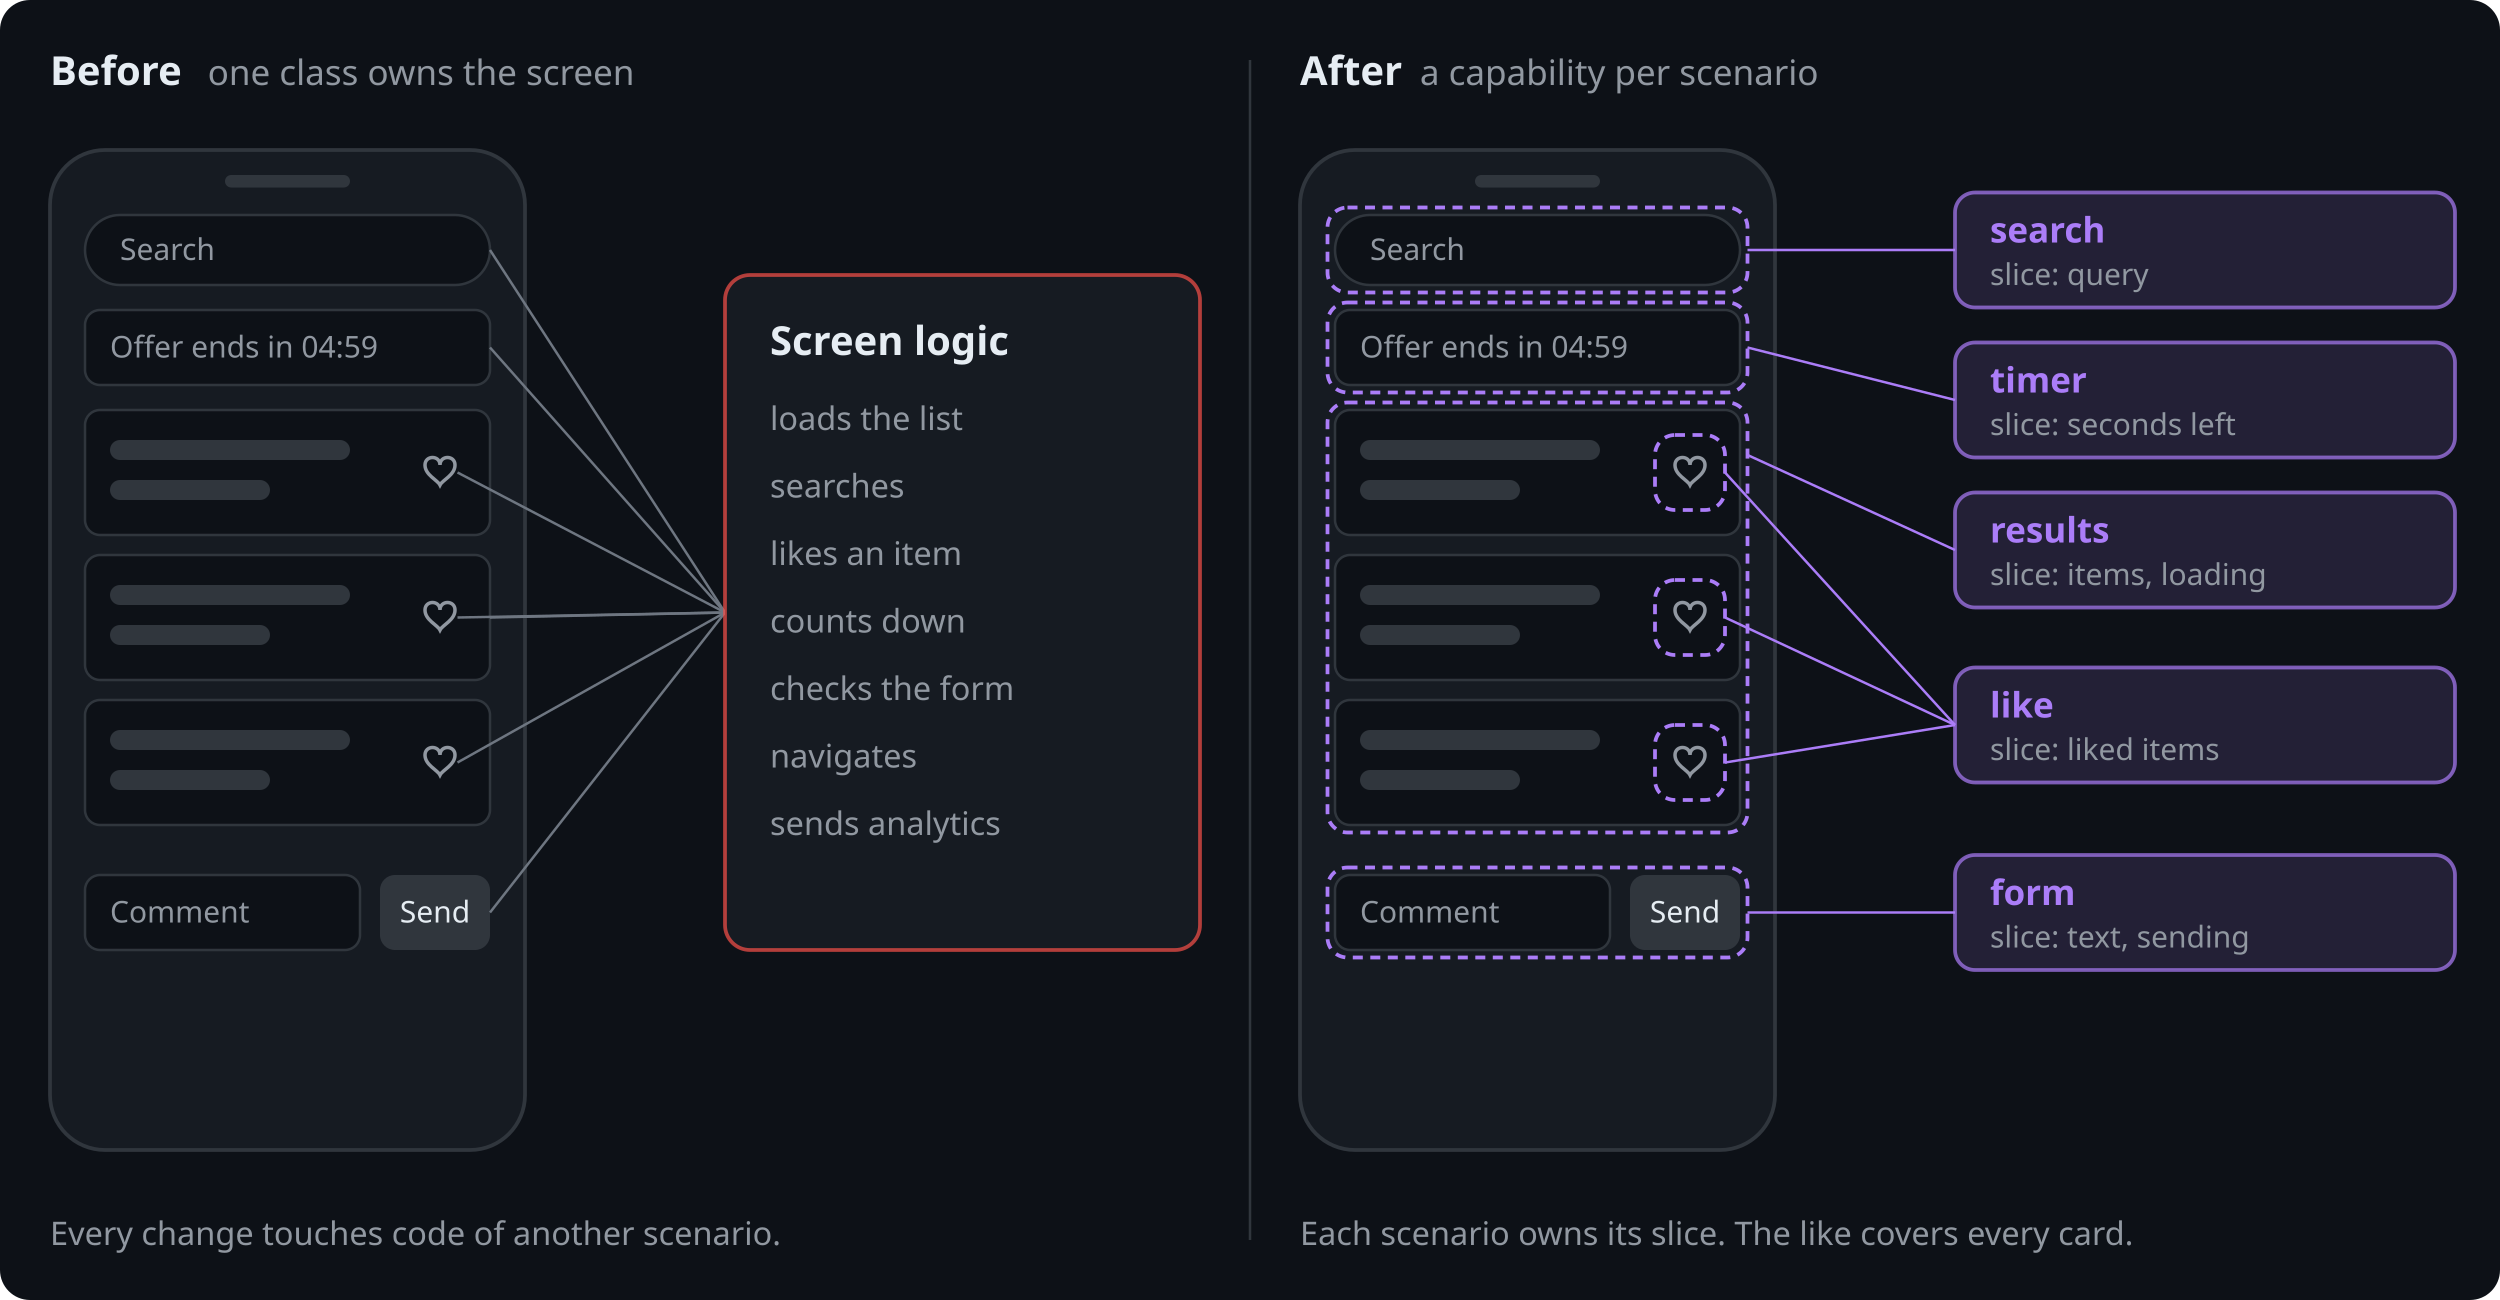
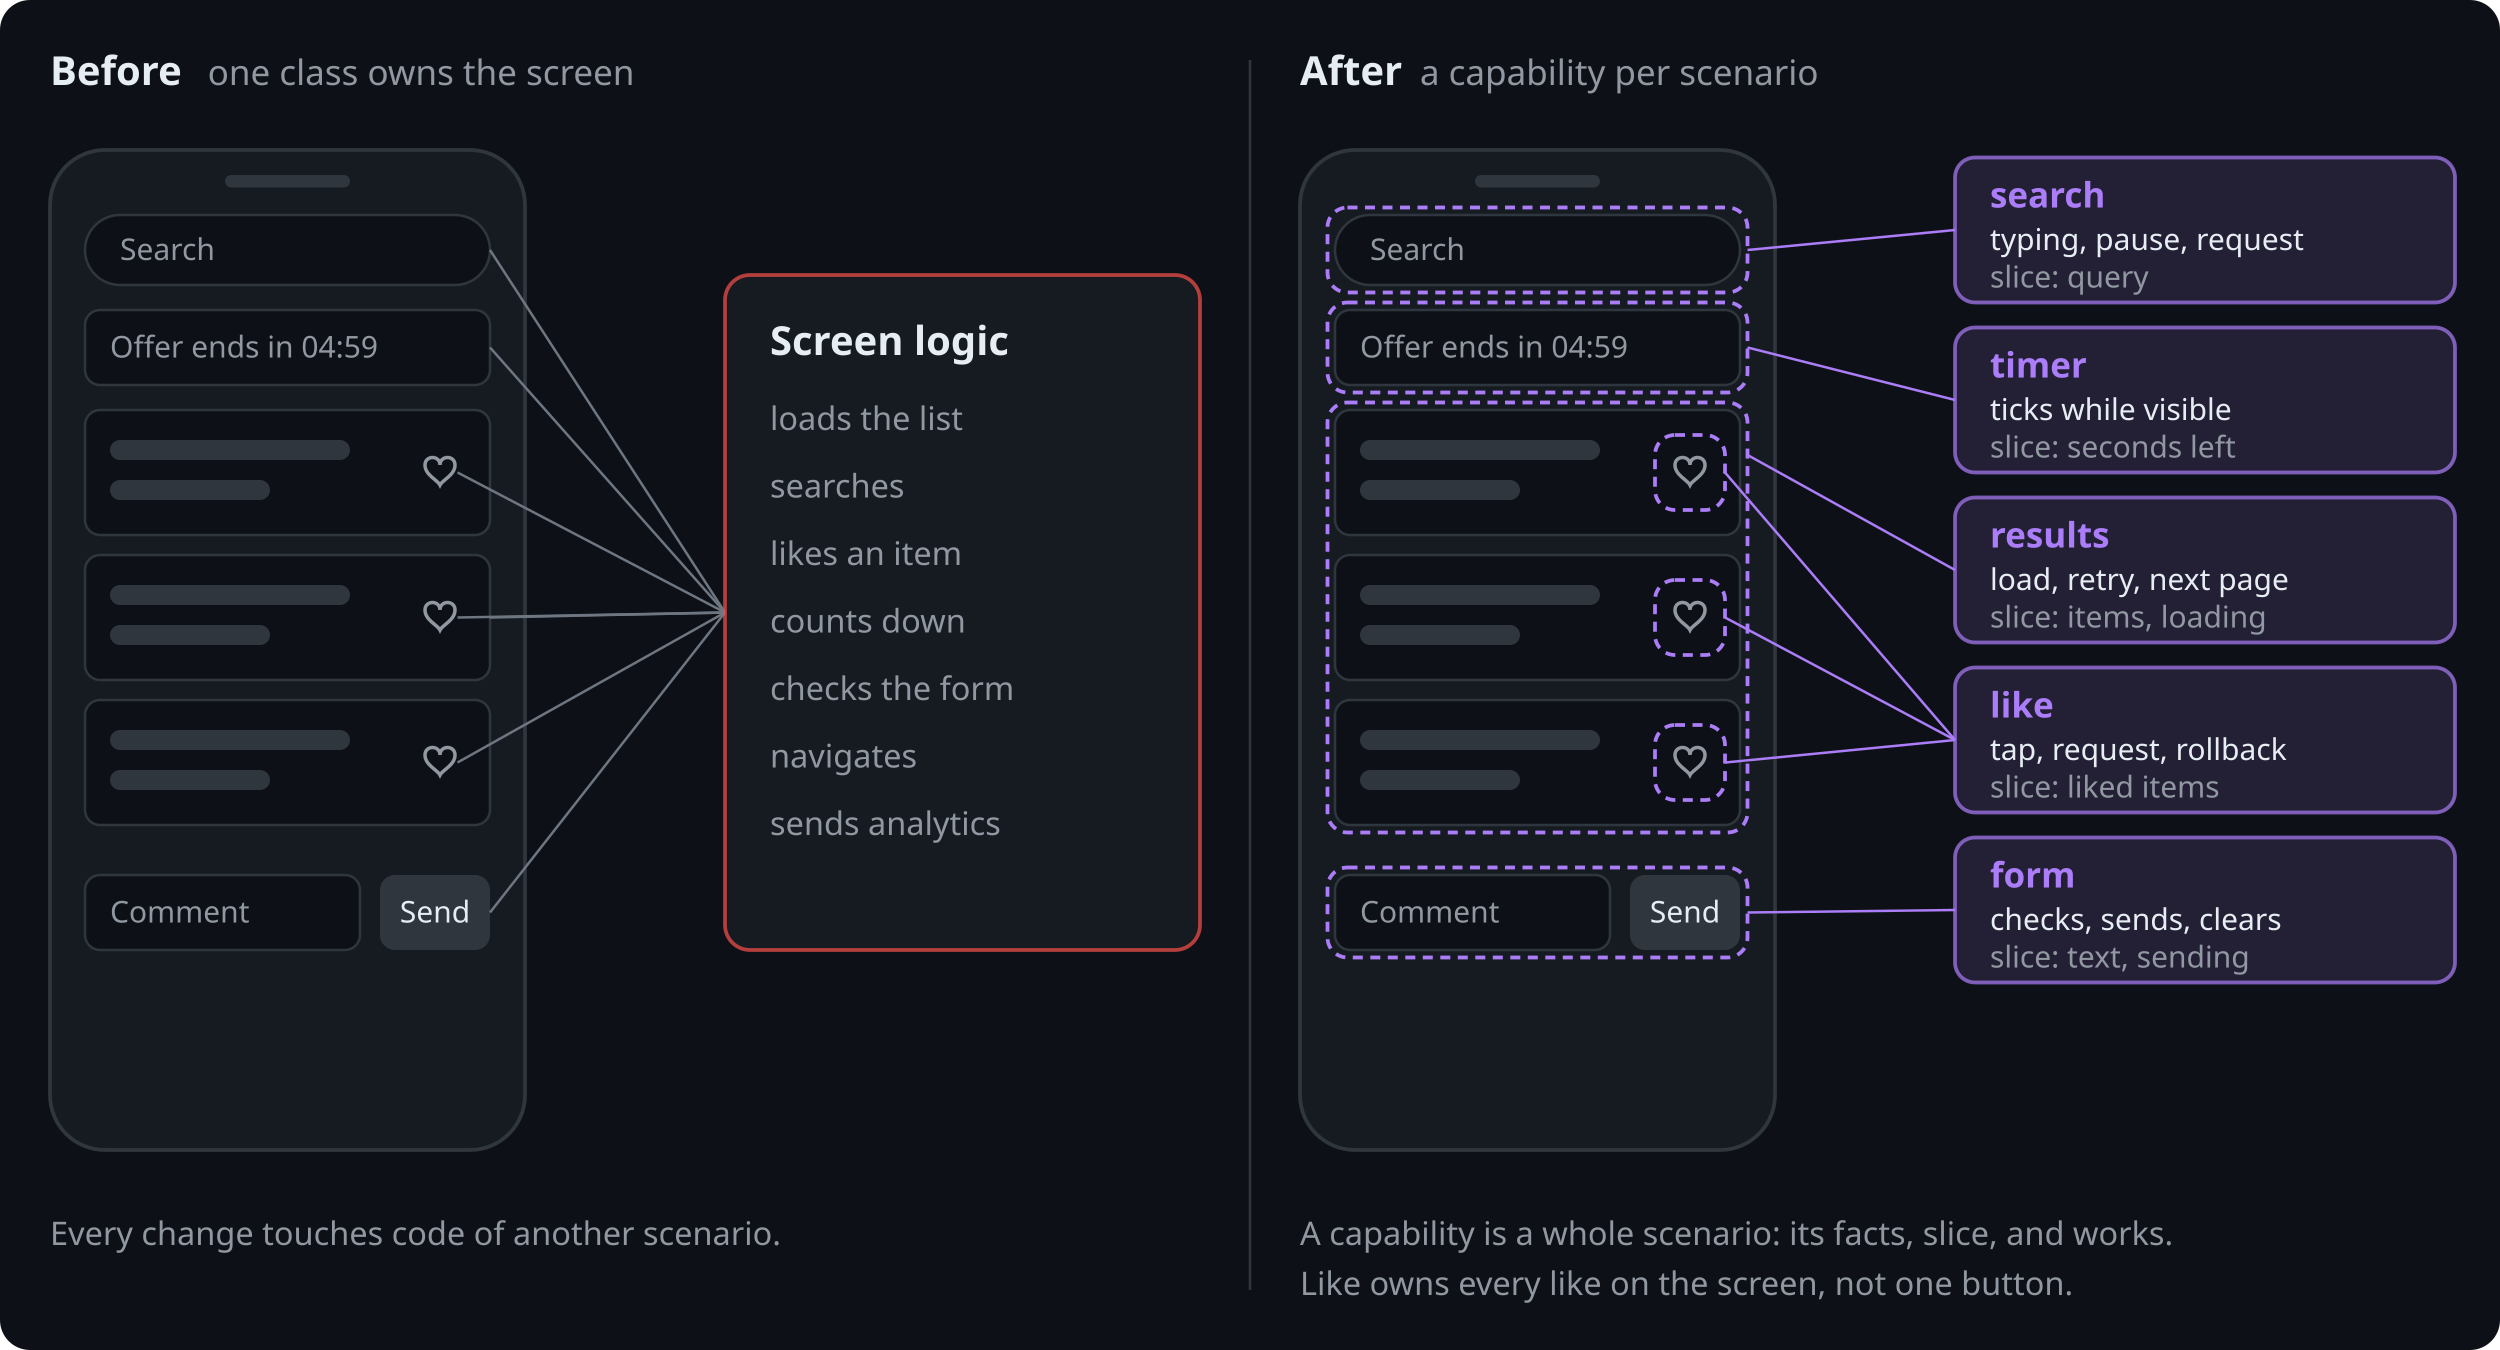
- <svg xmlns="http://www.w3.org/2000/svg" width="1000" height="520" viewBox="0 0 1000 520" font-family="-apple-system, BlinkMacSystemFont, 'Segoe UI', 'Noto Sans', Helvetica, Arial, sans-serif" role="img">
-   <rect width="1000" height="520" rx="12" fill="#0d1117" />
+ <svg xmlns="http://www.w3.org/2000/svg" width="1000" height="540" viewBox="0 0 1000 540" font-family="-apple-system, BlinkMacSystemFont, 'Segoe UI', 'Noto Sans', Helvetica, Arial, sans-serif" role="img">
+   <rect width="1000" height="540" rx="12" fill="#0d1117" />
  <text x="20" y="34" font-size="16" fill="#e6edf3" font-weight="700">Before</text>
  <text x="83.08" y="34" font-size="14" fill="#9198a1">one class owns the screen</text>
  <rect x="20" y="60" width="190" height="400" rx="22" fill="#161b22" stroke="#30363d" stroke-width="1.5" />
  <rect x="90" y="70" width="50" height="5" rx="2.5" fill="#30363d" />
  <rect x="34" y="86" width="162" height="28" rx="14" fill="#0d1117" stroke="#30363d" stroke-width="1" />
  <text x="48" y="104" font-size="12" fill="#9198a1">Search</text>
  <rect x="34" y="124" width="162" height="30" rx="6" fill="#0d1117" stroke="#30363d" stroke-width="1" />
  <text x="44" y="143" font-size="12" fill="#9198a1">Offer ends in 04:59</text>
  <rect x="34" y="164" width="162" height="50" rx="6" fill="#0d1117" stroke="#30363d" stroke-width="1" />
  <rect x="44" y="176" width="96" height="8" rx="4" fill="#30363d" />
  <rect x="44" y="192" width="64" height="8" rx="4" fill="#30363d" />
  <path d="M170 186 C170 182 176 182 176 186 C176 182 182 182 182 186 C182 190 177 192 176 194 C175 192 170 190 170 186Z" fill="none" stroke="#9198a1" stroke-width="1.4" />
  <rect x="34" y="222" width="162" height="50" rx="6" fill="#0d1117" stroke="#30363d" stroke-width="1" />
  <rect x="44" y="234" width="96" height="8" rx="4" fill="#30363d" />
  <rect x="44" y="250" width="64" height="8" rx="4" fill="#30363d" />
  <path d="M170 244 C170 240 176 240 176 244 C176 240 182 240 182 244 C182 248 177 250 176 252 C175 250 170 248 170 244Z" fill="none" stroke="#9198a1" stroke-width="1.4" />
  <rect x="34" y="280" width="162" height="50" rx="6" fill="#0d1117" stroke="#30363d" stroke-width="1" />
  <rect x="44" y="292" width="96" height="8" rx="4" fill="#30363d" />
  <rect x="44" y="308" width="64" height="8" rx="4" fill="#30363d" />
  <path d="M170 302 C170 298 176 298 176 302 C176 298 182 298 182 302 C182 306 177 308 176 310 C175 308 170 306 170 302Z" fill="none" stroke="#9198a1" stroke-width="1.4" />
  <rect x="34" y="350" width="110" height="30" rx="6" fill="#0d1117" stroke="#30363d" stroke-width="1" />
  <text x="44" y="369" font-size="12" fill="#9198a1">Comment</text>
  <rect x="152" y="350" width="44" height="30" rx="6" fill="#30363d" />
  <text x="174" y="369" font-size="12" fill="#e6edf3" text-anchor="middle">Send</text>
  <path d="M196 100 L290 245" fill="none" stroke="#6e7681" stroke-width="1" stroke-linejoin="round" />
  <path d="M196 139 L290 245" fill="none" stroke="#6e7681" stroke-width="1" stroke-linejoin="round" />
  <path d="M196 247 L290 245" fill="none" stroke="#6e7681" stroke-width="1" stroke-linejoin="round" />
  <path d="M196 365 L290 245" fill="none" stroke="#6e7681" stroke-width="1" stroke-linejoin="round" />
  <path d="M183 189 L290 245" fill="none" stroke="#6e7681" stroke-width="1" stroke-linejoin="round" />
  <path d="M183 247 L290 245" fill="none" stroke="#6e7681" stroke-width="1" stroke-linejoin="round" />
  <path d="M183 305 L290 245" fill="none" stroke="#6e7681" stroke-width="1" stroke-linejoin="round" />
  <rect x="290" y="110" width="190" height="270" rx="10" fill="#161b22" stroke="#f85149" stroke-width="1.5" stroke-opacity="0.7" />
  <text x="308" y="142" font-size="16" fill="#e6edf3" font-weight="700">Screen logic</text>
  <text x="308" y="172" font-size="13" fill="#9198a1">loads the list</text>
  <text x="308" y="199" font-size="13" fill="#9198a1">searches</text>
  <text x="308" y="226" font-size="13" fill="#9198a1">likes an item</text>
  <text x="308" y="253" font-size="13" fill="#9198a1">counts down</text>
  <text x="308" y="280" font-size="13" fill="#9198a1">checks the form</text>
  <text x="308" y="307" font-size="13" fill="#9198a1">navigates</text>
  <text x="308" y="334" font-size="13" fill="#9198a1">sends analytics</text>
  <text x="20" y="498" font-size="13" fill="#9198a1">Every change touches code of another scenario.</text>
-   <path d="M500 24 L500 496" stroke="#30363d" stroke-width="1" />
+   <path d="M500 24 L500 516" stroke="#30363d" stroke-width="1" />
  <text x="520" y="34" font-size="16" fill="#e6edf3" font-weight="700">After</text>
  <text x="567.96" y="34" font-size="14" fill="#9198a1">a capability per scenario</text>
  <rect x="520" y="60" width="190" height="400" rx="22" fill="#161b22" stroke="#30363d" stroke-width="1.5" />
  <rect x="590" y="70" width="50" height="5" rx="2.5" fill="#30363d" />
  <rect x="534" y="86" width="162" height="28" rx="14" fill="#0d1117" stroke="#30363d" stroke-width="1" />
  <text x="548" y="104" font-size="12" fill="#9198a1">Search</text>
  <rect x="534" y="124" width="162" height="30" rx="6" fill="#0d1117" stroke="#30363d" stroke-width="1" />
  <text x="544" y="143" font-size="12" fill="#9198a1">Offer ends in 04:59</text>
  <rect x="534" y="164" width="162" height="50" rx="6" fill="#0d1117" stroke="#30363d" stroke-width="1" />
  <rect x="544" y="176" width="96" height="8" rx="4" fill="#30363d" />
  <rect x="544" y="192" width="64" height="8" rx="4" fill="#30363d" />
  <path d="M670 186 C670 182 676 182 676 186 C676 182 682 182 682 186 C682 190 677 192 676 194 C675 192 670 190 670 186Z" fill="none" stroke="#9198a1" stroke-width="1.4" />
  <rect x="534" y="222" width="162" height="50" rx="6" fill="#0d1117" stroke="#30363d" stroke-width="1" />
  <rect x="544" y="234" width="96" height="8" rx="4" fill="#30363d" />
  <rect x="544" y="250" width="64" height="8" rx="4" fill="#30363d" />
  <path d="M670 244 C670 240 676 240 676 244 C676 240 682 240 682 244 C682 248 677 250 676 252 C675 250 670 248 670 244Z" fill="none" stroke="#9198a1" stroke-width="1.4" />
  <rect x="534" y="280" width="162" height="50" rx="6" fill="#0d1117" stroke="#30363d" stroke-width="1" />
  <rect x="544" y="292" width="96" height="8" rx="4" fill="#30363d" />
  <rect x="544" y="308" width="64" height="8" rx="4" fill="#30363d" />
  <path d="M670 302 C670 298 676 298 676 302 C676 298 682 298 682 302 C682 306 677 308 676 310 C675 308 670 306 670 302Z" fill="none" stroke="#9198a1" stroke-width="1.4" />
  <rect x="534" y="350" width="110" height="30" rx="6" fill="#0d1117" stroke="#30363d" stroke-width="1" />
  <text x="544" y="369" font-size="12" fill="#9198a1">Comment</text>
  <rect x="652" y="350" width="44" height="30" rx="6" fill="#30363d" />
  <text x="674" y="369" font-size="12" fill="#e6edf3" text-anchor="middle">Send</text>
  <rect x="531" y="83" width="168" height="34" rx="8" fill="none" stroke="#ab7df8" stroke-width="1.5" stroke-dasharray="4 3" />
  <rect x="531" y="121" width="168" height="36" rx="8" fill="none" stroke="#ab7df8" stroke-width="1.5" stroke-dasharray="4 3" />
  <rect x="531" y="161" width="168" height="172" rx="8" fill="none" stroke="#ab7df8" stroke-width="1.5" stroke-dasharray="4 3" />
  <rect x="662" y="174" width="28" height="30" rx="8" fill="none" stroke="#ab7df8" stroke-width="1.5" stroke-dasharray="4 3" />
  <rect x="662" y="232" width="28" height="30" rx="8" fill="none" stroke="#ab7df8" stroke-width="1.5" stroke-dasharray="4 3" />
  <rect x="662" y="290" width="28" height="30" rx="8" fill="none" stroke="#ab7df8" stroke-width="1.5" stroke-dasharray="4 3" />
  <rect x="531" y="347" width="168" height="36" rx="8" fill="none" stroke="#ab7df8" stroke-width="1.5" stroke-dasharray="4 3" />
-   <rect x="782" y="77" width="200" height="46" rx="8" fill="#ab7df8" fill-opacity="0.14" stroke="#ab7df8" stroke-width="1.5" stroke-opacity="0.7" />
-   <text x="796" y="97" font-size="14" fill="#ab7df8" font-weight="700">search</text>
-   <text x="796" y="114" font-size="12" fill="#9198a1">slice: query</text>
-   <path d="M699 100 L782 100" fill="none" stroke="#ab7df8" stroke-width="1" stroke-linejoin="round" />
-   <rect x="782" y="137" width="200" height="46" rx="8" fill="#ab7df8" fill-opacity="0.14" stroke="#ab7df8" stroke-width="1.5" stroke-opacity="0.7" />
-   <text x="796" y="157" font-size="14" fill="#ab7df8" font-weight="700">timer</text>
-   <text x="796" y="174" font-size="12" fill="#9198a1">slice: seconds left</text>
+   <rect x="782" y="63" width="200" height="58" rx="8" fill="#ab7df8" fill-opacity="0.14" stroke="#ab7df8" stroke-width="1.5" stroke-opacity="0.7" />
+   <text x="796" y="83" font-size="14" fill="#ab7df8" font-weight="700">search</text>
+   <text x="796" y="100" font-size="12" fill="#e6edf3">typing, pause, request</text>
+   <text x="796" y="115" font-size="12" fill="#9198a1">slice: query</text>
+   <path d="M699 100 L782 92" fill="none" stroke="#ab7df8" stroke-width="1" stroke-linejoin="round" />
+   <rect x="782" y="131" width="200" height="58" rx="8" fill="#ab7df8" fill-opacity="0.14" stroke="#ab7df8" stroke-width="1.5" stroke-opacity="0.7" />
+   <text x="796" y="151" font-size="14" fill="#ab7df8" font-weight="700">timer</text>
+   <text x="796" y="168" font-size="12" fill="#e6edf3">ticks while visible</text>
+   <text x="796" y="183" font-size="12" fill="#9198a1">slice: seconds left</text>
  <path d="M699 139 L782 160" fill="none" stroke="#ab7df8" stroke-width="1" stroke-linejoin="round" />
-   <rect x="782" y="197" width="200" height="46" rx="8" fill="#ab7df8" fill-opacity="0.14" stroke="#ab7df8" stroke-width="1.5" stroke-opacity="0.7" />
-   <text x="796" y="217" font-size="14" fill="#ab7df8" font-weight="700">results</text>
-   <text x="796" y="234" font-size="12" fill="#9198a1">slice: items, loading</text>
-   <path d="M699 182 L782 220" fill="none" stroke="#ab7df8" stroke-width="1" stroke-linejoin="round" />
-   <rect x="782" y="267" width="200" height="46" rx="8" fill="#ab7df8" fill-opacity="0.14" stroke="#ab7df8" stroke-width="1.5" stroke-opacity="0.7" />
+   <rect x="782" y="199" width="200" height="58" rx="8" fill="#ab7df8" fill-opacity="0.14" stroke="#ab7df8" stroke-width="1.5" stroke-opacity="0.7" />
+   <text x="796" y="219" font-size="14" fill="#ab7df8" font-weight="700">results</text>
+   <text x="796" y="236" font-size="12" fill="#e6edf3">load, retry, next page</text>
+   <text x="796" y="251" font-size="12" fill="#9198a1">slice: items, loading</text>
+   <path d="M699 182 L782 228" fill="none" stroke="#ab7df8" stroke-width="1" stroke-linejoin="round" />
+   <rect x="782" y="267" width="200" height="58" rx="8" fill="#ab7df8" fill-opacity="0.14" stroke="#ab7df8" stroke-width="1.5" stroke-opacity="0.7" />
  <text x="796" y="287" font-size="14" fill="#ab7df8" font-weight="700">like</text>
-   <text x="796" y="304" font-size="12" fill="#9198a1">slice: liked items</text>
-   <path d="M690 189 L782 290" fill="none" stroke="#ab7df8" stroke-width="1" stroke-linejoin="round" />
-   <path d="M690 247 L782 290" fill="none" stroke="#ab7df8" stroke-width="1" stroke-linejoin="round" />
-   <path d="M690 305 L782 290" fill="none" stroke="#ab7df8" stroke-width="1" stroke-linejoin="round" />
-   <rect x="782" y="342" width="200" height="46" rx="8" fill="#ab7df8" fill-opacity="0.14" stroke="#ab7df8" stroke-width="1.5" stroke-opacity="0.7" />
-   <text x="796" y="362" font-size="14" fill="#ab7df8" font-weight="700">form</text>
-   <text x="796" y="379" font-size="12" fill="#9198a1">slice: text, sending</text>
-   <path d="M699 365 L782 365" fill="none" stroke="#ab7df8" stroke-width="1" stroke-linejoin="round" />
-   <text x="520" y="498" font-size="13" fill="#9198a1">Each scenario owns its slice. The like covers every card.</text>
+   <text x="796" y="304" font-size="12" fill="#e6edf3">tap, request, rollback</text>
+   <text x="796" y="319" font-size="12" fill="#9198a1">slice: liked items</text>
+   <path d="M690 189 L782 296" fill="none" stroke="#ab7df8" stroke-width="1" stroke-linejoin="round" />
+   <path d="M690 247 L782 296" fill="none" stroke="#ab7df8" stroke-width="1" stroke-linejoin="round" />
+   <path d="M690 305 L782 296" fill="none" stroke="#ab7df8" stroke-width="1" stroke-linejoin="round" />
+   <rect x="782" y="335" width="200" height="58" rx="8" fill="#ab7df8" fill-opacity="0.14" stroke="#ab7df8" stroke-width="1.5" stroke-opacity="0.7" />
+   <text x="796" y="355" font-size="14" fill="#ab7df8" font-weight="700">form</text>
+   <text x="796" y="372" font-size="12" fill="#e6edf3">checks, sends, clears</text>
+   <text x="796" y="387" font-size="12" fill="#9198a1">slice: text, sending</text>
+   <path d="M699 365 L782 364" fill="none" stroke="#ab7df8" stroke-width="1" stroke-linejoin="round" />
+   <text x="520" y="498" font-size="13" fill="#9198a1">A capability is a whole scenario: its facts, slice, and works.</text>
+   <text x="520" y="518" font-size="13" fill="#9198a1">Like owns every like on the screen, not one button.</text>
</svg>
